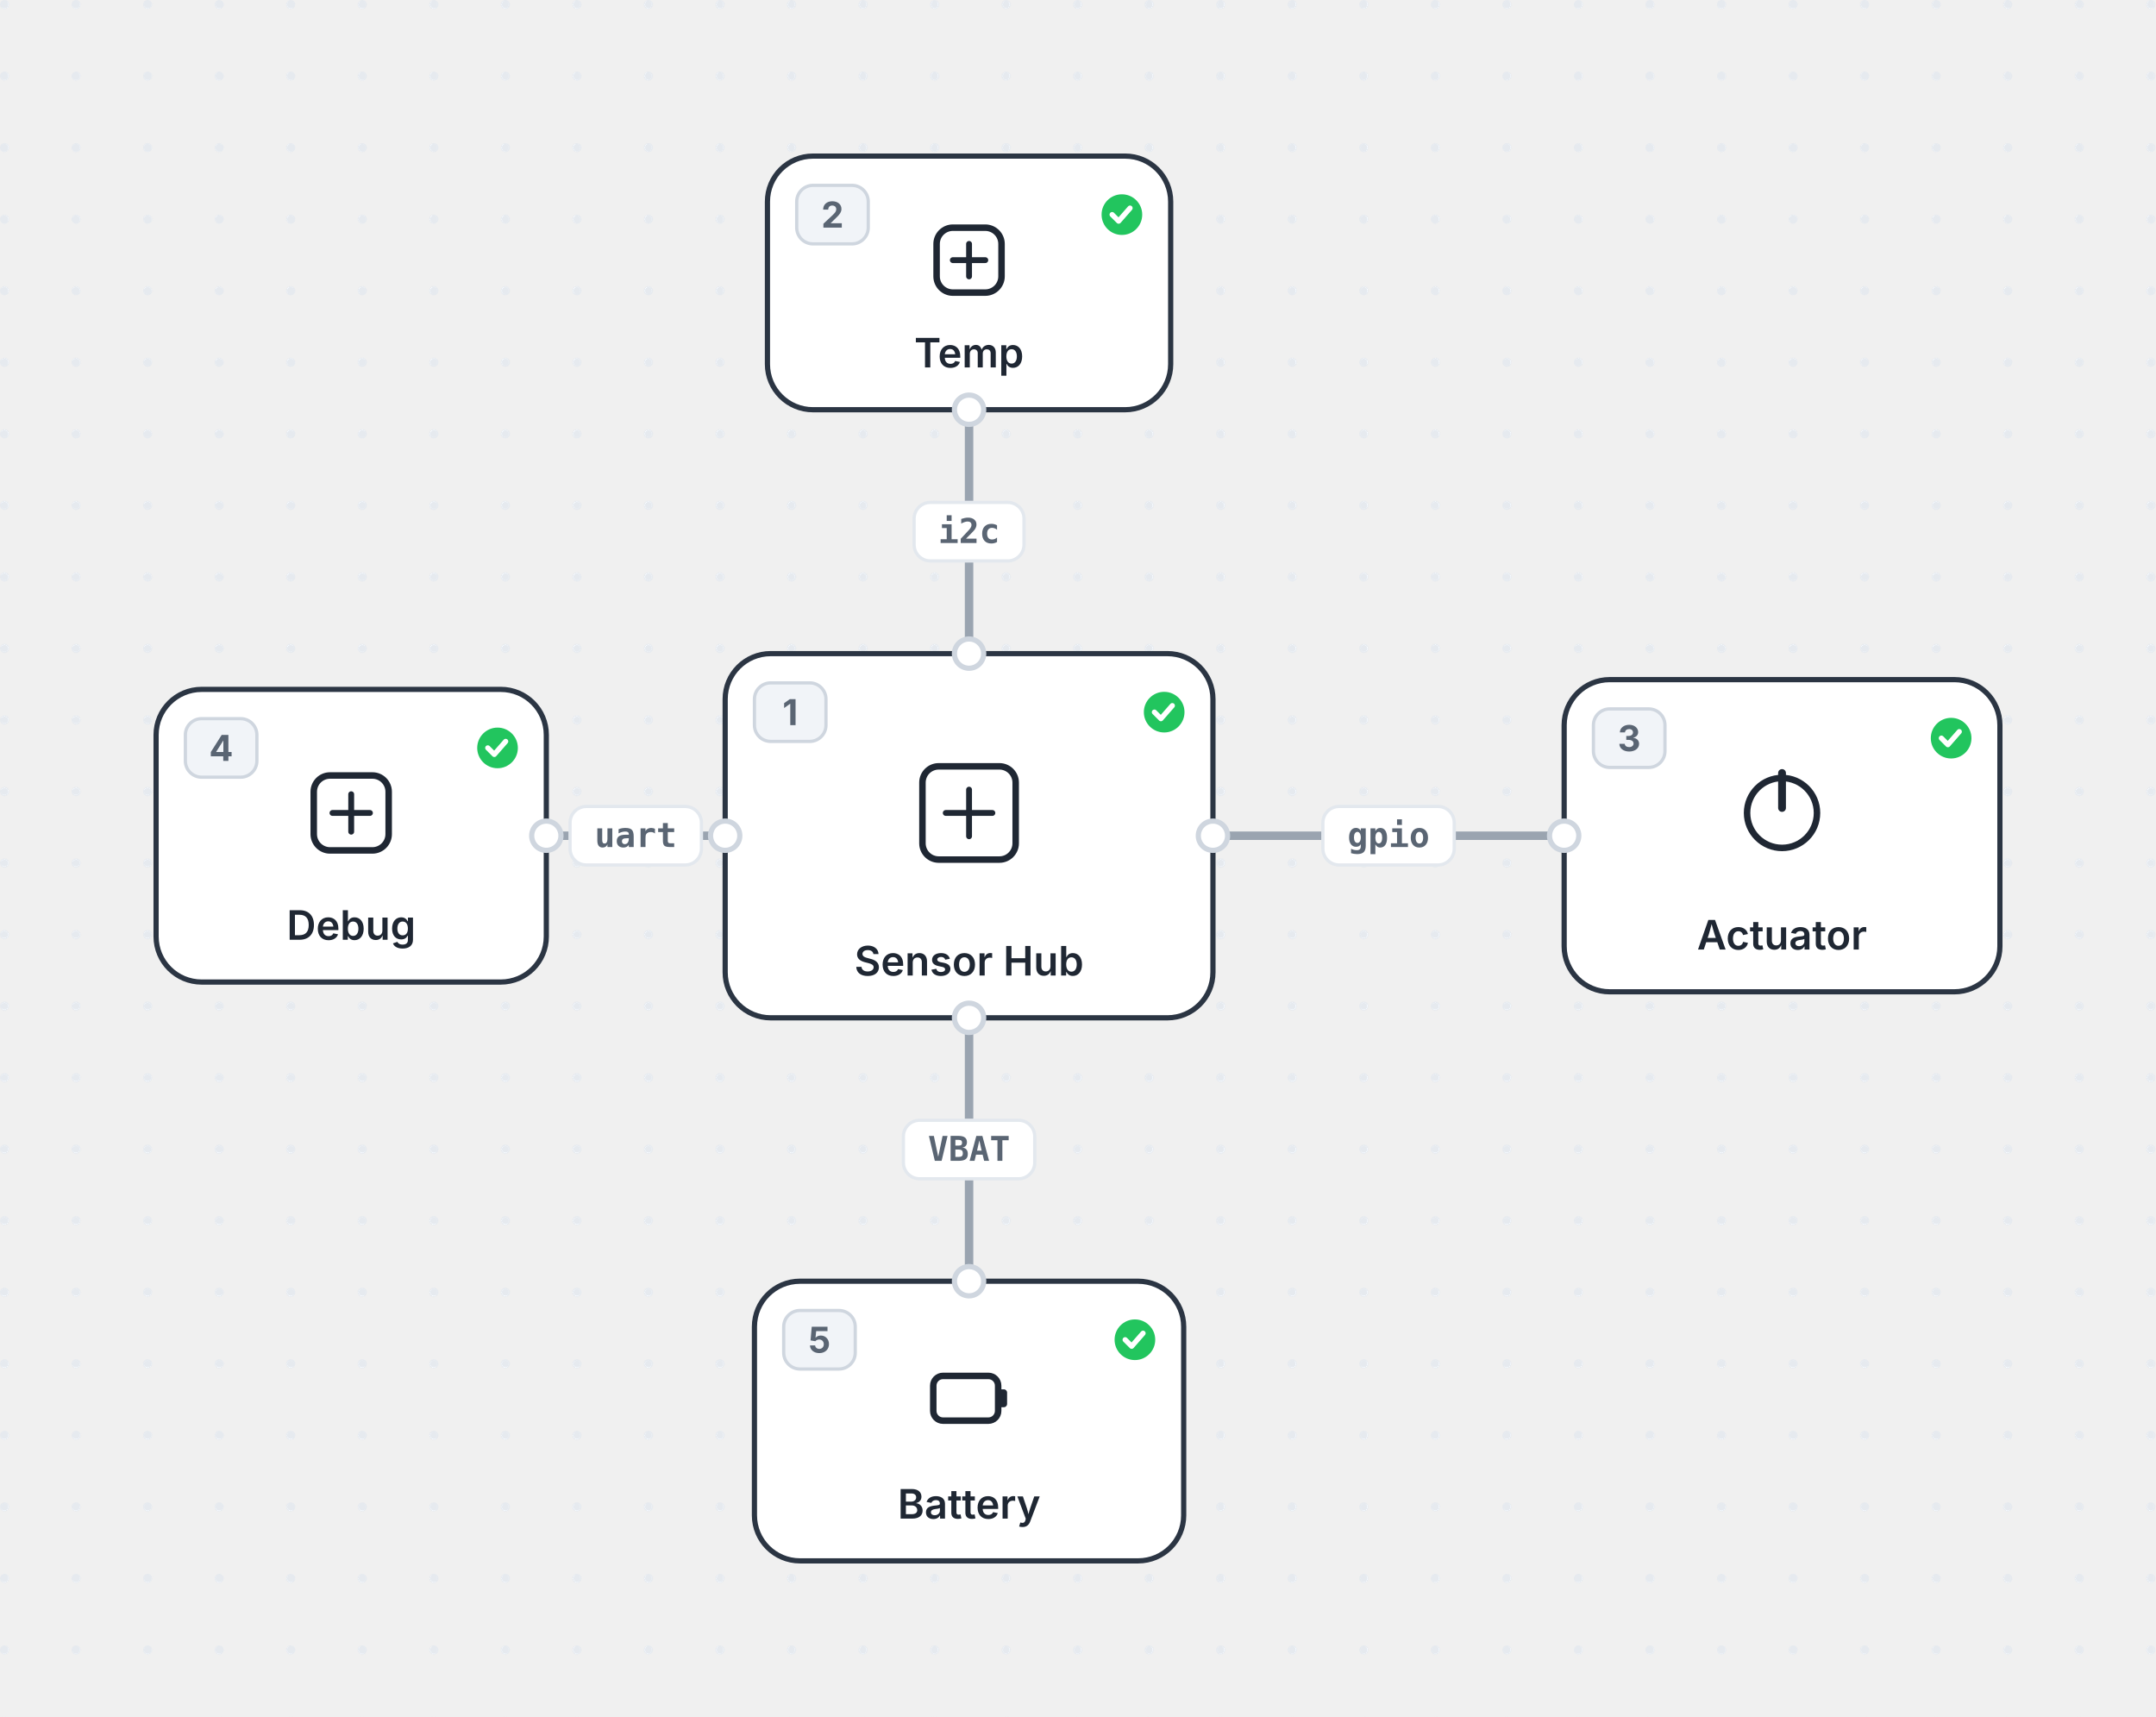
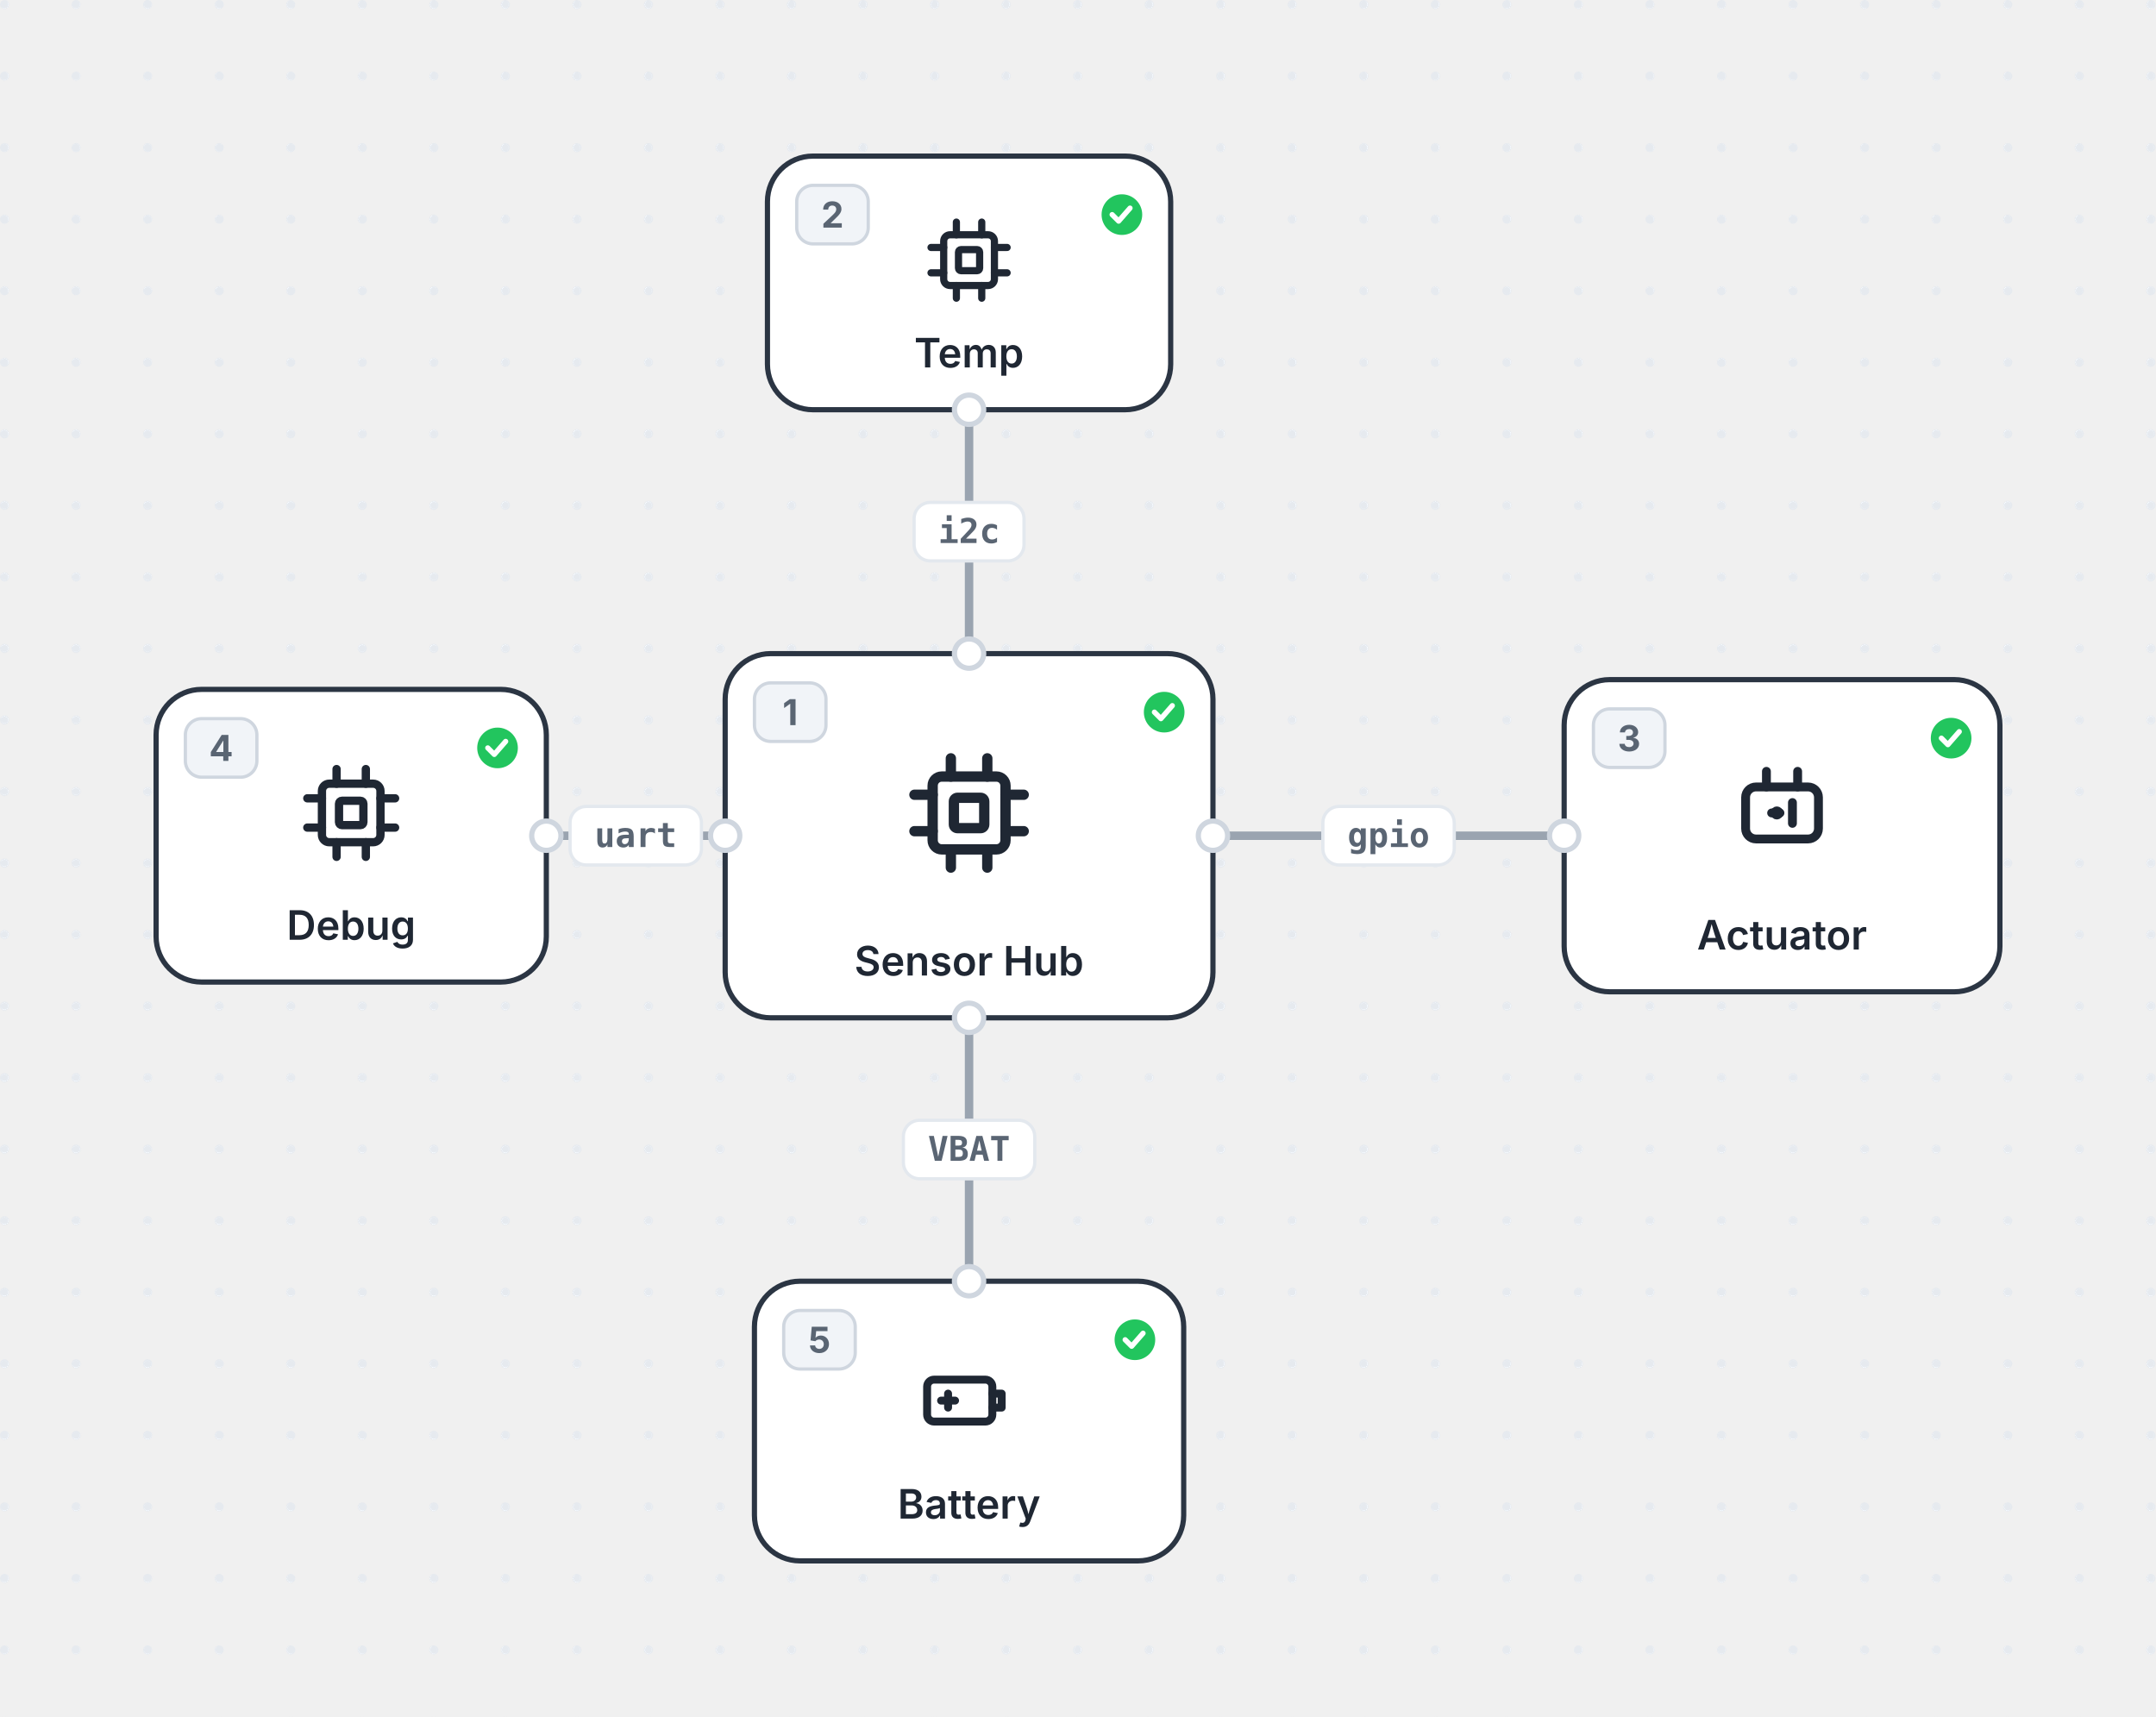
<svg xmlns="http://www.w3.org/2000/svg" width="663" height="528" viewBox="0 0 663 528">
  <defs>
    <pattern id="dots" width="22" height="22" patternUnits="userSpaceOnUse">
      <circle cx="1.4" cy="1.4" r="1.4" fill="#e6eaef" />
    </pattern>
  </defs>
  <rect class="grid-bg" x="0" y="0" width="663" height="528" fill="url(#dots)" />
  <g transform="translate(78,47)">
    <g data-system-connection-id="i2c_vertical">
      <path class="wire" d="M 220 154 L 220 79" fill="none" stroke="#9aa4b0" stroke-width="2.6" stroke-linejoin="round" stroke-linecap="round" />
      <rect class="wlabel-bg" x="203.1" y="107.5" width="33.8" height="18" rx="5" fill="#fff" stroke="#e3e8ee" stroke-width="1" />
      <text class="wlabel-t" x="220" y="117" font-family="JetBrains Mono, monospace" font-size="10.5" font-weight="600" fill="#5a6573" text-anchor="middle" dominant-baseline="middle">i2c</text>
    </g>
    <g data-system-connection-id="pwm_horizontal">
      <path class="wire" d="M 295 210 L 403 210" fill="none" stroke="#9aa4b0" stroke-width="2.6" stroke-linejoin="round" stroke-linecap="round" />
      <rect class="wlabel-bg" x="328.8" y="201" width="40.4" height="18" rx="5" fill="#fff" stroke="#e3e8ee" stroke-width="1" />
      <text class="wlabel-t" x="349" y="210.5" font-family="JetBrains Mono, monospace" font-size="10.5" font-weight="600" fill="#5a6573" text-anchor="middle" dominant-baseline="middle">gpio</text>
    </g>
    <g data-system-connection-id="uart_left">
      <path class="wire" d="M 90 210 L 145 210" fill="none" stroke="#9aa4b0" stroke-width="2.6" stroke-linejoin="round" stroke-linecap="round" />
      <rect class="wlabel-bg" x="97.3" y="201" width="40.4" height="18" rx="5" fill="#fff" stroke="#e3e8ee" stroke-width="1" />
      <text class="wlabel-t" x="117.5" y="210.5" font-family="JetBrains Mono, monospace" font-size="10.5" font-weight="600" fill="#5a6573" text-anchor="middle" dominant-baseline="middle">uart</text>
    </g>
    <g data-system-connection-id="power_vertical">
      <path class="wire" d="M 220 347 L 220 266" fill="none" stroke="#9aa4b0" stroke-width="2.6" stroke-linejoin="round" stroke-linecap="round" />
      <rect class="wlabel-bg" x="199.8" y="297.5" width="40.4" height="18" rx="5" fill="#fff" stroke="#e3e8ee" stroke-width="1" />
      <text class="wlabel-t" x="220" y="307" font-family="JetBrains Mono, monospace" font-size="10.5" font-weight="600" fill="#5a6573" text-anchor="middle" dominant-baseline="middle">VBAT</text>
    </g>
    <g class="block" data-system-block-id="sensor_hub" transform="translate(145,154)">
      <rect class="block-rect" width="150" height="112" rx="14" fill="#fff" stroke="#2b3543" stroke-width="1.6" />
      <rect class="numbadge" x="9" y="9" width="22" height="18" rx="5" fill="#f1f4f8" stroke="#cfd6df" stroke-width="1" />
      <text class="numbadge-t" x="20" y="22" font-family="Inter, sans-serif" font-size="11" font-weight="700" fill="#5a6573" text-anchor="middle">1</text>
      <circle class="status-dot" cx="135" cy="18" r="7" fill="#22c55e" stroke="#fff" stroke-width="1.5" />
      <path d="M 132 18 l 2 2 l 3.5 -4" stroke="#fff" stroke-width="1.6" fill="none" stroke-linecap="round" stroke-linejoin="round" />
-       <rect x="60.664" y="34.664" width="28.672" height="28.672" rx="5" fill="none" stroke="#1f2733" stroke-width="2" />
-       <path d="M 67.832 49 h 14.336 M 75 41.832 v 14.336" stroke="#1f2733" stroke-width="1.8" stroke-linecap="round" />
+       <g transform="translate(52.6,26.6) scale(1.867)" fill="none" stroke="#1f2733" stroke-width="1.7" stroke-linecap="round" stroke-linejoin="round">
+         <rect x="6" y="6" width="12" height="12" rx="1.5" />
+         <rect x="9.5" y="9.5" width="5" height="5" rx=".6" />
+         <path d="M9 6V3M15 6V3M9 21v-3M15 21v-3M6 9H3M6 15H3M21 9h-3M21 15h-3" />
+       </g>
      <text class="block-label" x="75" y="99" font-family="Inter, sans-serif" font-size="12.5" font-weight="600" fill="#1f2733" text-anchor="middle">Sensor Hub</text>
      <circle class="port" data-system-port-id="hub_i2c" cx="75" cy="0" r="4.5" fill="#fff" stroke="#cfd6df" stroke-width="1.6" />
      <circle class="port" data-system-port-id="hub_pwm" cx="150" cy="56" r="4.5" fill="#fff" stroke="#cfd6df" stroke-width="1.6" />
      <circle class="port" data-system-port-id="hub_uart" cx="0" cy="56" r="4.5" fill="#fff" stroke="#cfd6df" stroke-width="1.6" />
      <circle class="port" data-system-port-id="hub_vbat" cx="75" cy="112" r="4.5" fill="#fff" stroke="#cfd6df" stroke-width="1.6" />
    </g>
    <g class="block" data-system-block-id="temperature" transform="translate(158,1)">
      <rect class="block-rect" width="124" height="78" rx="14" fill="#fff" stroke="#2b3543" stroke-width="1.6" />
      <rect class="numbadge" x="9" y="9" width="22" height="18" rx="5" fill="#f1f4f8" stroke="#cfd6df" stroke-width="1" />
      <text class="numbadge-t" x="20" y="22" font-family="Inter, sans-serif" font-size="11" font-weight="700" fill="#5a6573" text-anchor="middle">2</text>
      <circle class="status-dot" cx="109" cy="18" r="7" fill="#22c55e" stroke="#fff" stroke-width="1.5" />
      <path d="M 106 18 l 2 2 l 3.5 -4" stroke="#fff" stroke-width="1.6" fill="none" stroke-linecap="round" stroke-linejoin="round" />
-       <rect x="52.016" y="22.016" width="19.968" height="19.968" rx="5" fill="none" stroke="#1f2733" stroke-width="2" />
-       <path d="M 57.008 32 h 9.984 M 62 27.008 v 9.984" stroke="#1f2733" stroke-width="1.8" stroke-linecap="round" />
+       <g transform="translate(46.4,16.4) scale(1.3)" fill="none" stroke="#1f2733" stroke-width="1.7" stroke-linecap="round" stroke-linejoin="round">
+         <rect x="6" y="6" width="12" height="12" rx="1.5" />
+         <rect x="9.5" y="9.5" width="5" height="5" rx=".6" />
+         <path d="M9 6V3M15 6V3M9 21v-3M15 21v-3M6 9H3M6 15H3M21 9h-3M21 15h-3" />
+       </g>
      <text class="block-label" x="62" y="65" font-family="Inter, sans-serif" font-size="12.5" font-weight="600" fill="#1f2733" text-anchor="middle">Temp</text>
      <circle class="port" data-system-port-id="temp_i2c" cx="62" cy="78" r="4.5" fill="#fff" stroke="#cfd6df" stroke-width="1.6" />
    </g>
    <g class="block" data-system-block-id="actuator" transform="translate(403,162)">
      <rect class="block-rect" width="134" height="96" rx="14" fill="#fff" stroke="#2b3543" stroke-width="1.6" />
      <rect class="numbadge" x="9" y="9" width="22" height="18" rx="5" fill="#f1f4f8" stroke="#cfd6df" stroke-width="1" />
      <text class="numbadge-t" x="20" y="22" font-family="Inter, sans-serif" font-size="11" font-weight="700" fill="#5a6573" text-anchor="middle">3</text>
      <circle class="status-dot" cx="119" cy="18" r="7" fill="#22c55e" stroke="#fff" stroke-width="1.5" />
      <path d="M 116 18 l 2 2 l 3.5 -4" stroke="#fff" stroke-width="1.6" fill="none" stroke-linecap="round" stroke-linejoin="round" />
-       <circle cx="67" cy="41" r="10.752" fill="none" stroke="#1f2733" stroke-width="2" />
-       <path d="M 67 28.712 v 10.752" stroke="#1f2733" stroke-width="2.4" stroke-linecap="round" />
+       <g transform="translate(47.8,21.8) scale(1.6)" fill="none" stroke="#1f2733" stroke-width="1.7" stroke-linecap="round" stroke-linejoin="round">
+         <rect x="5" y="7" width="14" height="10" rx="2" />
+         <path d="M9 7V4M15 7V4M10 12l1.6 0M14 10v4" />
+         <circle cx="11" cy="12" r=".4" />
+       </g>
      <text class="block-label" x="67" y="83" font-family="Inter, sans-serif" font-size="12.5" font-weight="600" fill="#1f2733" text-anchor="middle">Actuator</text>
      <circle class="port" data-system-port-id="actuator_pwm" cx="0" cy="48" r="4.5" fill="#fff" stroke="#cfd6df" stroke-width="1.6" />
    </g>
    <g class="block" data-system-block-id="debug" transform="translate(-30,165)">
      <rect class="block-rect" width="120" height="90" rx="14" fill="#fff" stroke="#2b3543" stroke-width="1.6" />
      <rect class="numbadge" x="9" y="9" width="22" height="18" rx="5" fill="#f1f4f8" stroke="#cfd6df" stroke-width="1" />
      <text class="numbadge-t" x="20" y="22" font-family="Inter, sans-serif" font-size="11" font-weight="700" fill="#5a6573" text-anchor="middle">4</text>
      <circle class="status-dot" cx="105" cy="18" r="7" fill="#22c55e" stroke="#fff" stroke-width="1.5" />
      <path d="M 102 18 l 2 2 l 3.5 -4" stroke="#fff" stroke-width="1.6" fill="none" stroke-linecap="round" stroke-linejoin="round" />
-       <rect x="48.48" y="26.48" width="23.04" height="23.04" rx="5" fill="none" stroke="#1f2733" stroke-width="2" />
-       <path d="M 54.24 38 h 11.52 M 60 32.24 v 11.52" stroke="#1f2733" stroke-width="1.8" stroke-linecap="round" />
+       <g transform="translate(42,20) scale(1.5)" fill="none" stroke="#1f2733" stroke-width="1.7" stroke-linecap="round" stroke-linejoin="round">
+         <rect x="6" y="6" width="12" height="12" rx="1.5" />
+         <rect x="9.5" y="9.5" width="5" height="5" rx=".6" />
+         <path d="M9 6V3M15 6V3M9 21v-3M15 21v-3M6 9H3M6 15H3M21 9h-3M21 15h-3" />
+       </g>
      <text class="block-label" x="60" y="77" font-family="Inter, sans-serif" font-size="12.5" font-weight="600" fill="#1f2733" text-anchor="middle">Debug</text>
      <circle class="port" data-system-port-id="debug_uart" cx="120" cy="45" r="4.5" fill="#fff" stroke="#cfd6df" stroke-width="1.6" />
    </g>
    <g class="block" data-system-block-id="battery" transform="translate(154,347)">
      <rect class="block-rect" width="132" height="86" rx="14" fill="#fff" stroke="#2b3543" stroke-width="1.6" />
      <rect class="numbadge" x="9" y="9" width="22" height="18" rx="5" fill="#f1f4f8" stroke="#cfd6df" stroke-width="1" />
      <text class="numbadge-t" x="20" y="22" font-family="Inter, sans-serif" font-size="11" font-weight="700" fill="#5a6573" text-anchor="middle">5</text>
      <circle class="status-dot" cx="117" cy="18" r="7" fill="#22c55e" stroke="#fff" stroke-width="1.5" />
      <path d="M 114 18 l 2 2 l 3.5 -4" stroke="#fff" stroke-width="1.6" fill="none" stroke-linecap="round" stroke-linejoin="round" />
-       <rect x="54.992" y="29.12" width="19.952" height="13.76" rx="3" fill="none" stroke="#1f2733" stroke-width="2" />
-       <rect x="74.944" y="33.248" width="2.752" height="5.504" rx="1" fill="#1f2733" />
+       <g transform="translate(48.8,18.8) scale(1.433)" fill="none" stroke="#1f2733" stroke-width="1.7" stroke-linecap="round" stroke-linejoin="round">
+         <rect x="3" y="8" width="14" height="9" rx="1.5" />
+         <path d="M17 11h2v3h-2M6 12.5h3M7.5 11v3" />
+       </g>
      <text class="block-label" x="66" y="73" font-family="Inter, sans-serif" font-size="12.5" font-weight="600" fill="#1f2733" text-anchor="middle">Battery</text>
      <circle class="port" data-system-port-id="battery_vbat" cx="66" cy="0" r="4.5" fill="#fff" stroke="#cfd6df" stroke-width="1.6" />
    </g>
  </g>
</svg>
